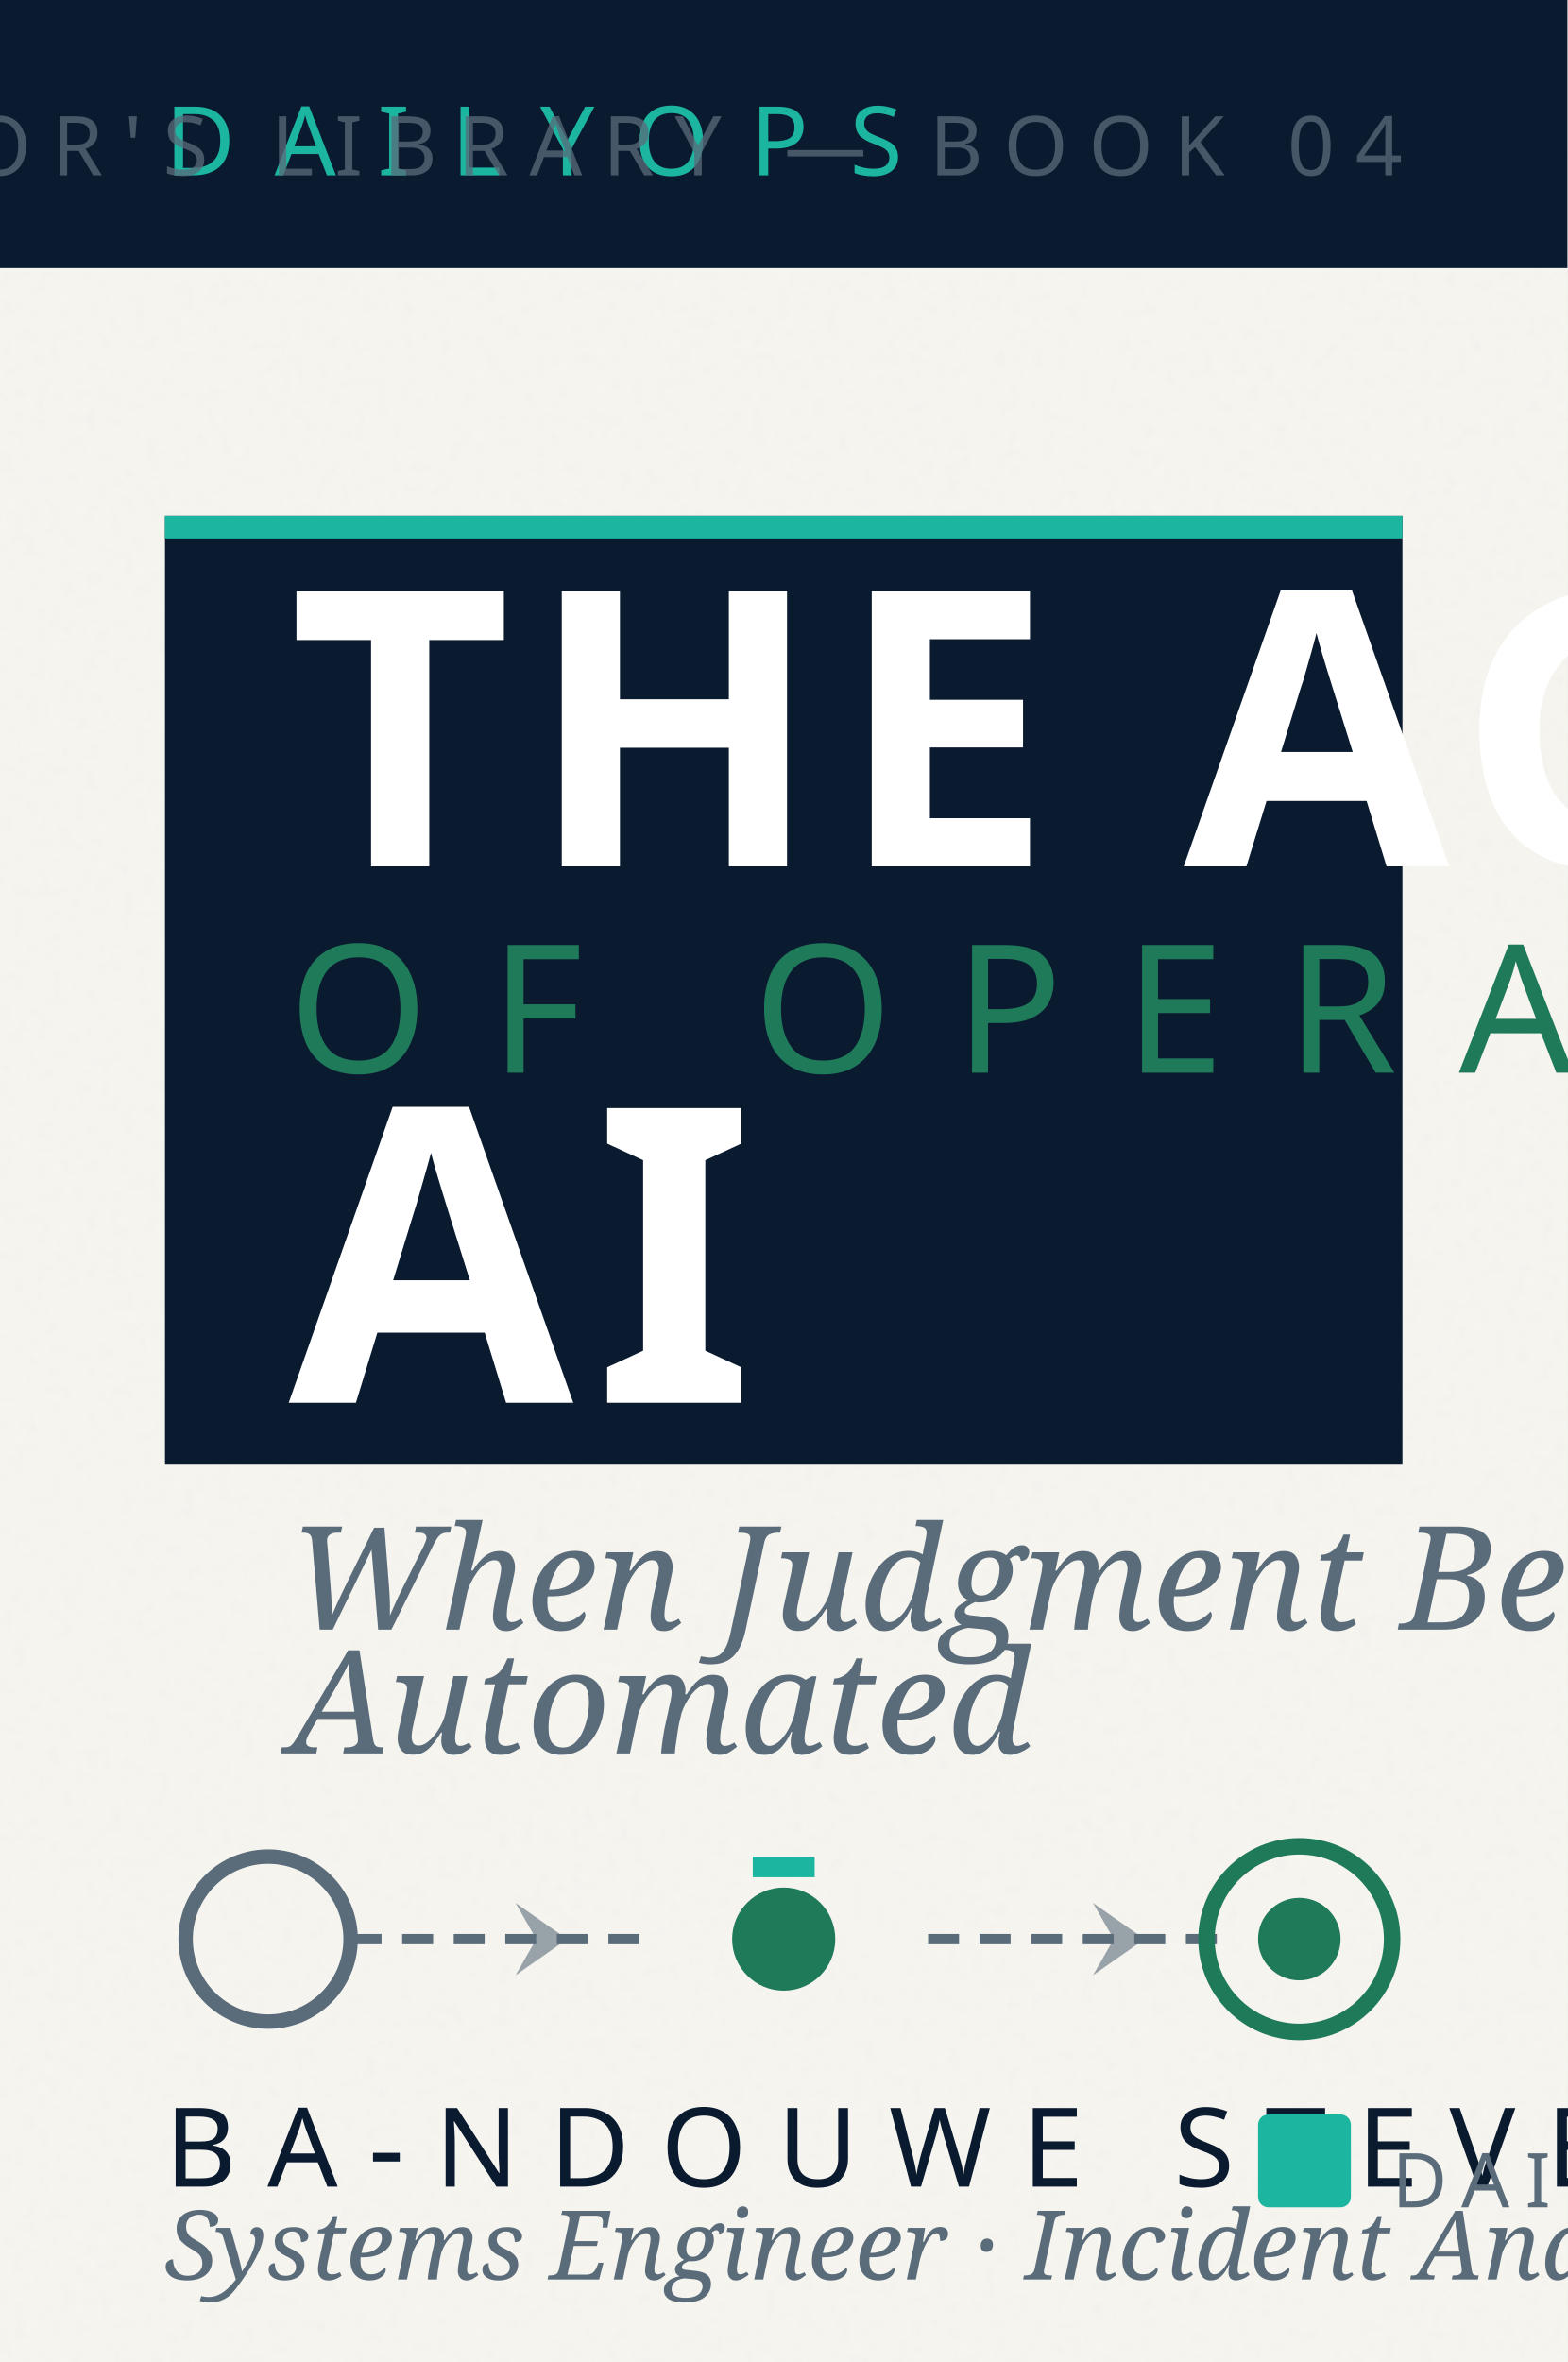
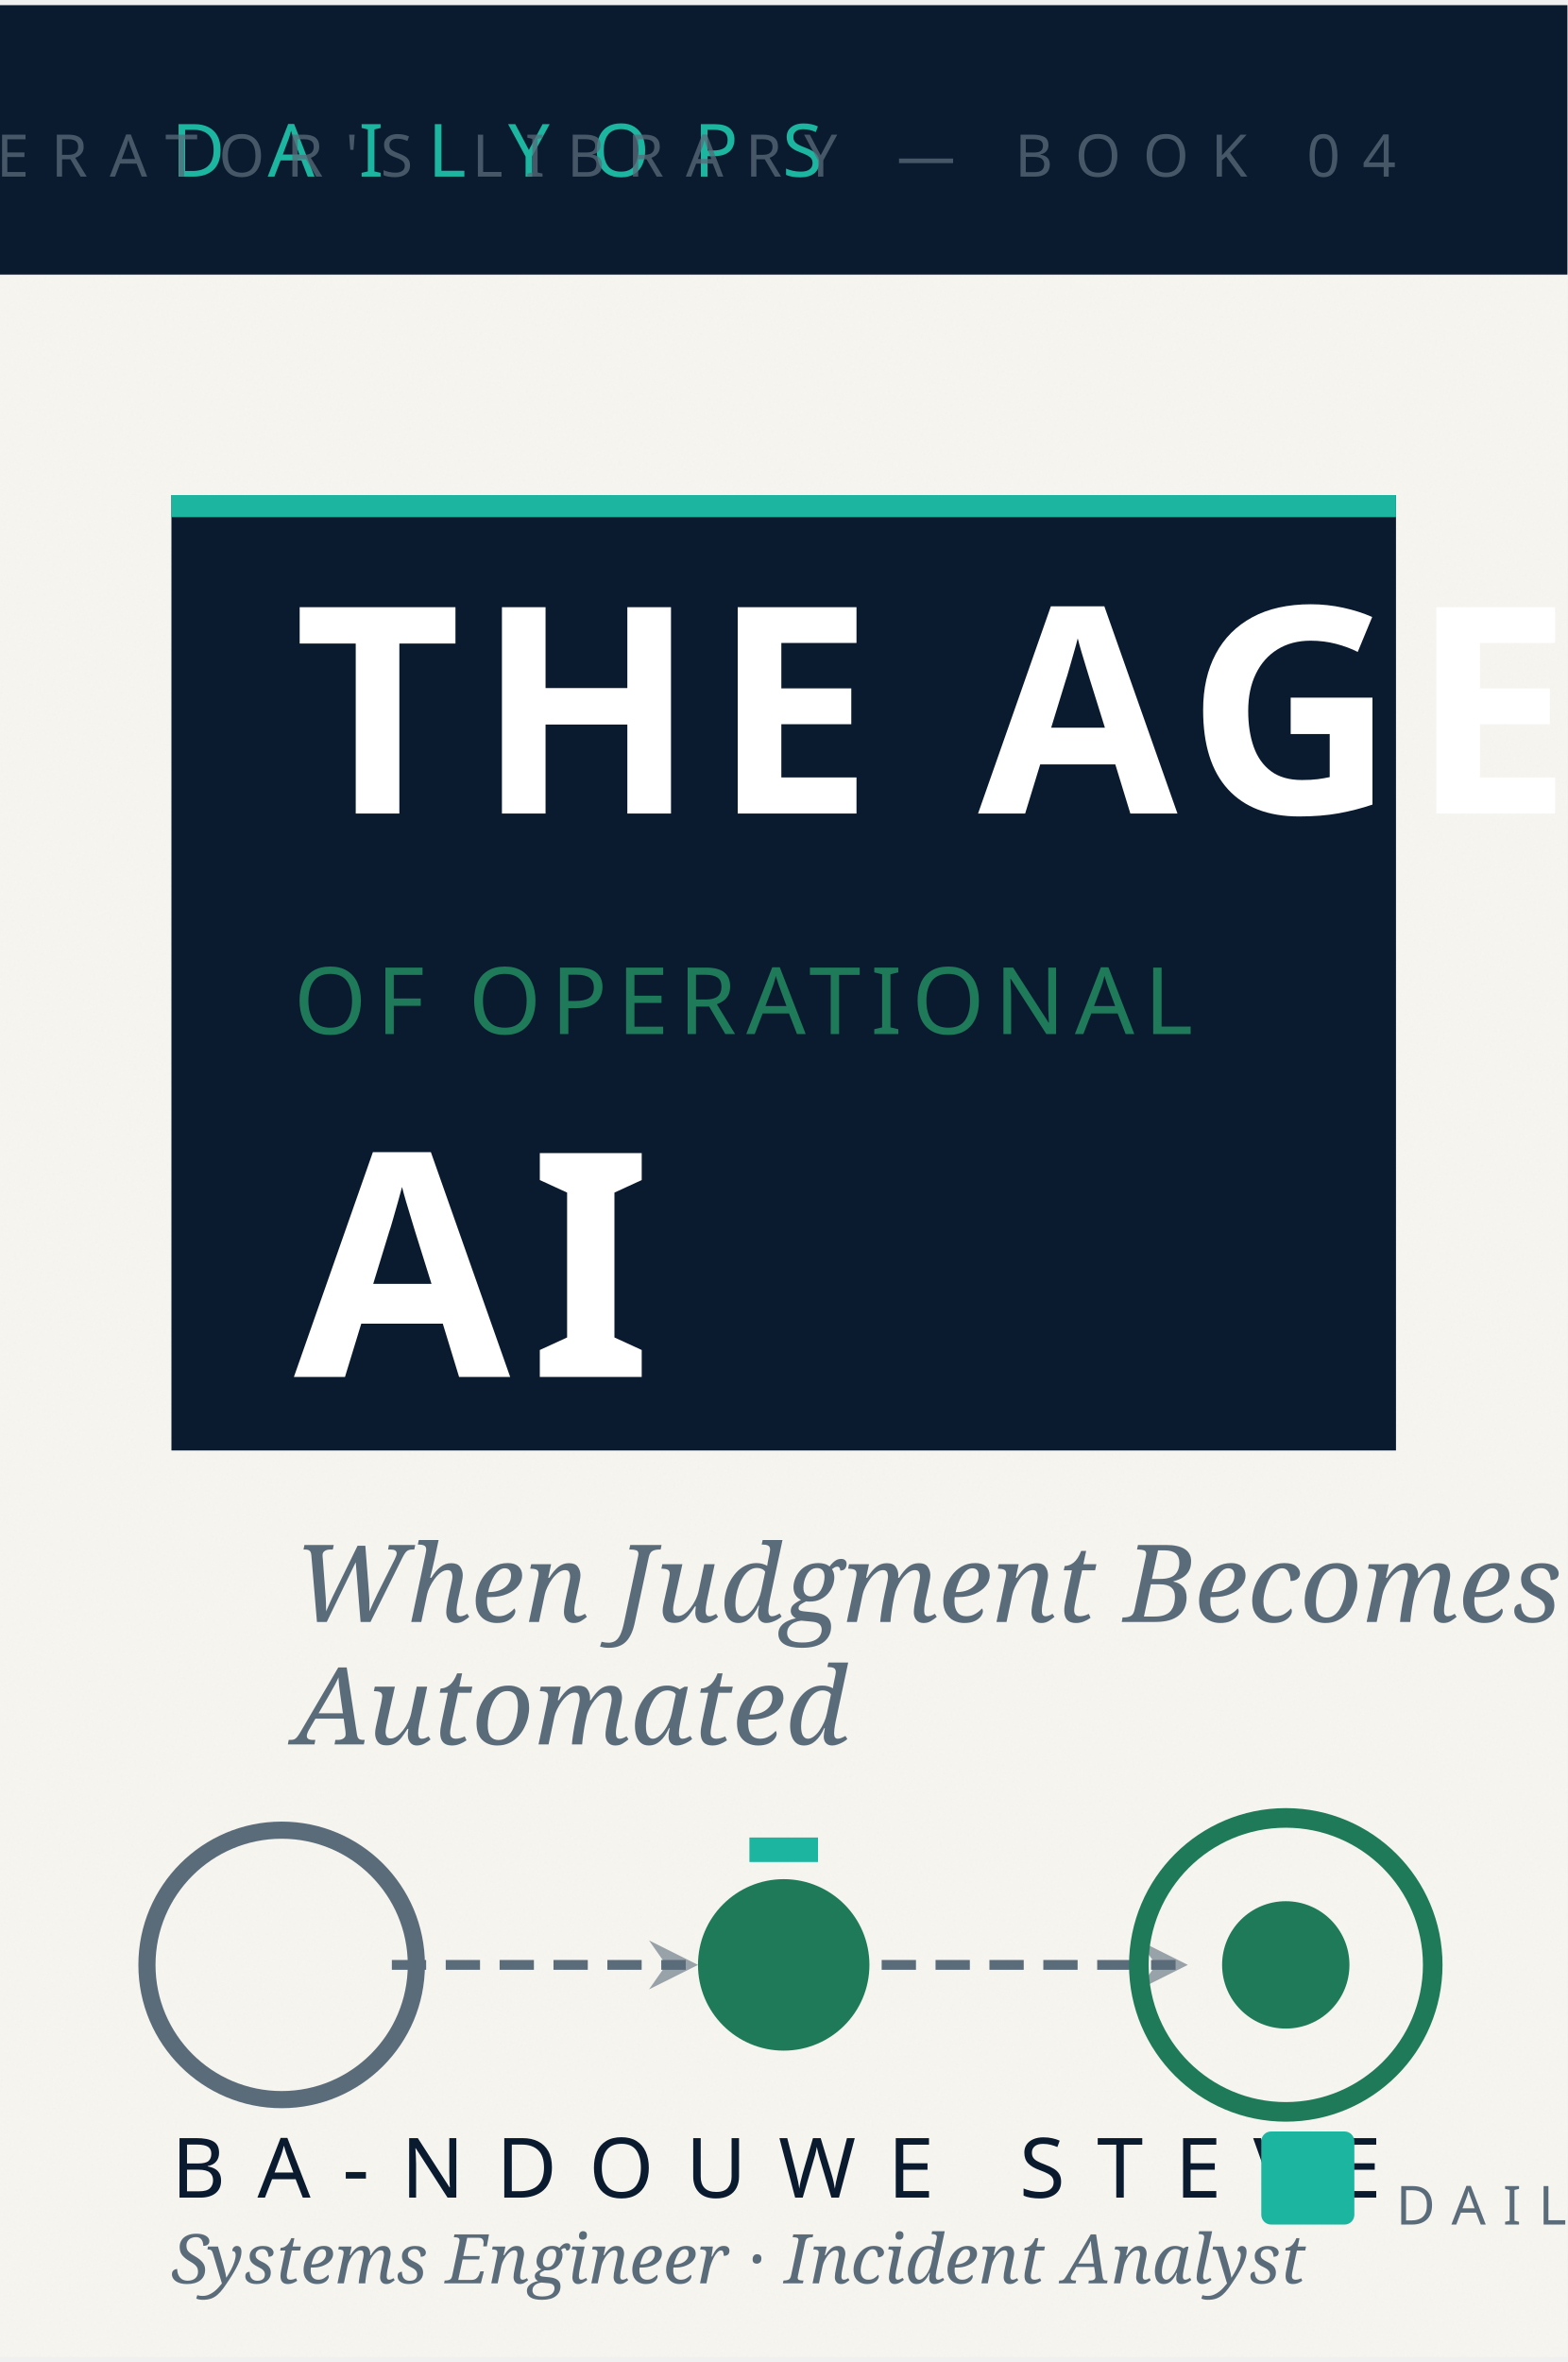
- <svg xmlns="http://www.w3.org/2000/svg" xml:lang="en" width="152mm" height="229mm" viewBox="0 0 152 229">
+ <svg xmlns="http://www.w3.org/2000/svg" xml:lang="en" width="152mm" height="229mm" viewBox="0 0 640 960">
  <defs>
    <filter id="paper" x="0" y="0" width="100%" height="100%">
-       <feTurbulence type="fractalNoise" baseFrequency="0.85" numOctaves="4" result="noise" />
+       <feTurbulence type="fractalNoise" baseFrequency="0.9" numOctaves="3" result="noise" />
      <feColorMatrix in="noise" type="saturate" values="0" result="gray" />
      <feComponentTransfer in="gray" result="light">
-         <feFuncA type="linear" slope="0.06" />
+         <feFuncA type="linear" slope="0.05" />
      </feComponentTransfer>
      <feComposite in="light" in2="SourceGraphic" operator="in" result="tex" />
      <feMerge>
        <feMergeNode in="SourceGraphic" />
        <feMergeNode in="tex" />
      </feMerge>
    </filter>
  </defs>
-   <rect x="0" y="0" width="152" height="229" fill="#F7F5F0" filter="url(#paper)" />
-   <rect x="0" y="0" width="152" height="26" fill="#0A1A2F" />
-   <text x="16" y="17" font-family="Sora, 'Space Grotesk', sans-serif" font-weight="300" font-size="7pt" letter-spacing="4" fill="#1CB5A0">DAILYOPS</text>
-   <text x="136" y="17" text-anchor="end" font-family="Sora, 'Space Grotesk', sans-serif" font-weight="300" font-size="6pt" letter-spacing="2" fill="#5A6B7A" opacity="0.75">THE OPERATOR'S LIBRARY — BOOK 04</text>
-   <rect x="16" y="50" width="120" height="92" fill="#0A1A2F" />
-   <rect x="16" y="50" width="120" height="2.2" fill="#1CB5A0" />
-   <text x="28" y="84" font-family="Sora, 'Space Grotesk', sans-serif" font-weight="800" font-size="28pt" letter-spacing="1.5" fill="#FFFFFF">THE AGE</text>
-   <text x="28" y="104" font-family="Sora, 'Space Grotesk', sans-serif" font-weight="300" font-size="13pt" letter-spacing="6" fill="#1F7A5A">OF OPERATIONAL</text>
-   <text x="28" y="136" font-family="Sora, 'Space Grotesk', sans-serif" font-weight="800" font-size="30pt" letter-spacing="2" fill="#FFFFFF">AI</text>
-   <text x="28" y="158" font-family="'Source Serif Pro', Georgia, serif" font-weight="400" font-style="italic" font-size="10.5pt" fill="#5A6B7A">When Judgment Becomes</text>
-   <text x="28" y="170" font-family="'Source Serif Pro', Georgia, serif" font-weight="400" font-style="italic" font-size="10.5pt" fill="#5A6B7A">Automated</text>
+   <rect x="0" y="0" width="640" height="960" fill="#F7F5F0" filter="url(#paper)" />
+   <rect x="0" y="0" width="640" height="110" fill="#0A1A2F" />
+   <text x="70" y="70" font-family="Sora, 'Space Grotesk', sans-serif" font-weight="300" font-size="30" letter-spacing="18" fill="#1CB5A0">DAILYOPS</text>
+   <text x="570" y="70" text-anchor="end" font-family="Sora, 'Space Grotesk', sans-serif" font-weight="300" font-size="24" letter-spacing="9" fill="#5A6B7A" opacity="0.75">THE OPERATOR'S LIBRARY — BOOK 04</text>
+   <rect x="70" y="200" width="500" height="390" fill="#0A1A2F" />
+   <rect x="70" y="200" width="500" height="9" fill="#1CB5A0" />
+   <text x="120" y="330" font-family="Sora, 'Space Grotesk', sans-serif" font-weight="800" font-size="118" letter-spacing="6" fill="#FFFFFF">THE AGE</text>
+   <text x="120" y="420" font-family="Sora, 'Space Grotesk', sans-serif" font-weight="300" font-size="38" letter-spacing="4" fill="#1F7A5A">OF OPERATIONAL</text>
+   <text x="120" y="560" font-family="Sora, 'Space Grotesk', sans-serif" font-weight="800" font-size="128" letter-spacing="8" fill="#FFFFFF">AI</text>
+   <text x="120" y="660" font-family="'Source Serif Pro', Georgia, serif" font-weight="400" font-style="italic" font-size="44" fill="#5A6B7A">When Judgment Becomes</text>
+   <text x="120" y="710" font-family="'Source Serif Pro', Georgia, serif" font-weight="400" font-style="italic" font-size="44" fill="#5A6B7A">Automated</text>
  <g id="symbole-transition">
-     <line x1="34" y1="188" x2="62" y2="188" stroke="#5A6B7A" stroke-width="1" stroke-dasharray="3,2" />
-     <line x1="90" y1="188" x2="118" y2="188" stroke="#5A6B7A" stroke-width="1" stroke-dasharray="3,2" />
-     <polygon points="50,184.5 55,188 50,191.5 52,188" fill="#5A6B7A" opacity="0.6" />
-     <polygon points="106,184.5 111,188 106,191.5 108,188" fill="#5A6B7A" opacity="0.6" />
-     <circle cx="26" cy="188" r="8" fill="none" stroke="#5A6B7A" stroke-width="1.4" />
-     <circle cx="76" cy="188" r="5" fill="#1F7A5A" />
-     <circle cx="126" cy="188" r="9" fill="none" stroke="#1F7A5A" stroke-width="1.6" />
-     <circle cx="126" cy="188" r="4" fill="#1F7A5A" />
-     <rect x="73" y="180" width="6" height="2" fill="#1CB5A0" />
+     <line x1="160" y1="800" x2="280" y2="800" stroke="#5A6B7A" stroke-width="4" stroke-dasharray="14,8" />
+     <line x1="360" y1="800" x2="480" y2="800" stroke="#5A6B7A" stroke-width="4" stroke-dasharray="14,8" />
+     <polygon points="265,790 285,800 265,810 272,800" fill="#5A6B7A" opacity="0.6" />
+     <polygon points="465,790 485,800 465,810 472,800" fill="#5A6B7A" opacity="0.6" />
+     <circle cx="115" cy="800" r="55" fill="none" stroke="#5A6B7A" stroke-width="7" />
+     <circle cx="320" cy="800" r="35" fill="#1F7A5A" />
+     <circle cx="525" cy="800" r="60" fill="none" stroke="#1F7A5A" stroke-width="8" />
+     <circle cx="525" cy="800" r="26" fill="#1F7A5A" />
+     <rect x="306" y="748" width="28" height="10" fill="#1CB5A0" />
  </g>
-   <text x="16" y="212" font-family="Sora, 'Space Grotesk', sans-serif" font-weight="400" font-size="8pt" letter-spacing="3" fill="#0A1A2F">BA-NDOUWE STEVE</text>
-   <text x="16" y="221" font-family="'Source Serif Pro', Georgia, serif" font-weight="300" font-style="italic" font-size="7pt" fill="#5A6B7A">Systems Engineer · Incident Analyst</text>
-   <g transform="translate(122, 205)">
-     <rect x="0" y="0" width="9" height="9" fill="#1CB5A0" rx="1" />
-     <text x="13" y="9" font-family="Sora, 'Space Grotesk', sans-serif" font-weight="300" font-size="5.5pt" letter-spacing="1.5" fill="#5A6B7A">DAILYOPS</text>
+   <text x="70" y="895" font-family="Sora, 'Space Grotesk', sans-serif" font-weight="400" font-size="34" letter-spacing="13" fill="#0A1A2F">BA-NDOUWE STEVE</text>
+   <text x="70" y="930" font-family="'Source Serif Pro', Georgia, serif" font-weight="300" font-style="italic" font-size="28" fill="#5A6B7A">Systems Engineer · Incident Analyst</text>
+   <g transform="translate(515, 868)">
+     <rect x="0" y="0" width="38" height="38" fill="#1CB5A0" rx="4" />
+     <text x="55" y="38" font-family="Sora, 'Space Grotesk', sans-serif" font-weight="300" font-size="22" letter-spacing="7" fill="#5A6B7A">DAILYOPS</text>
  </g>
</svg>
